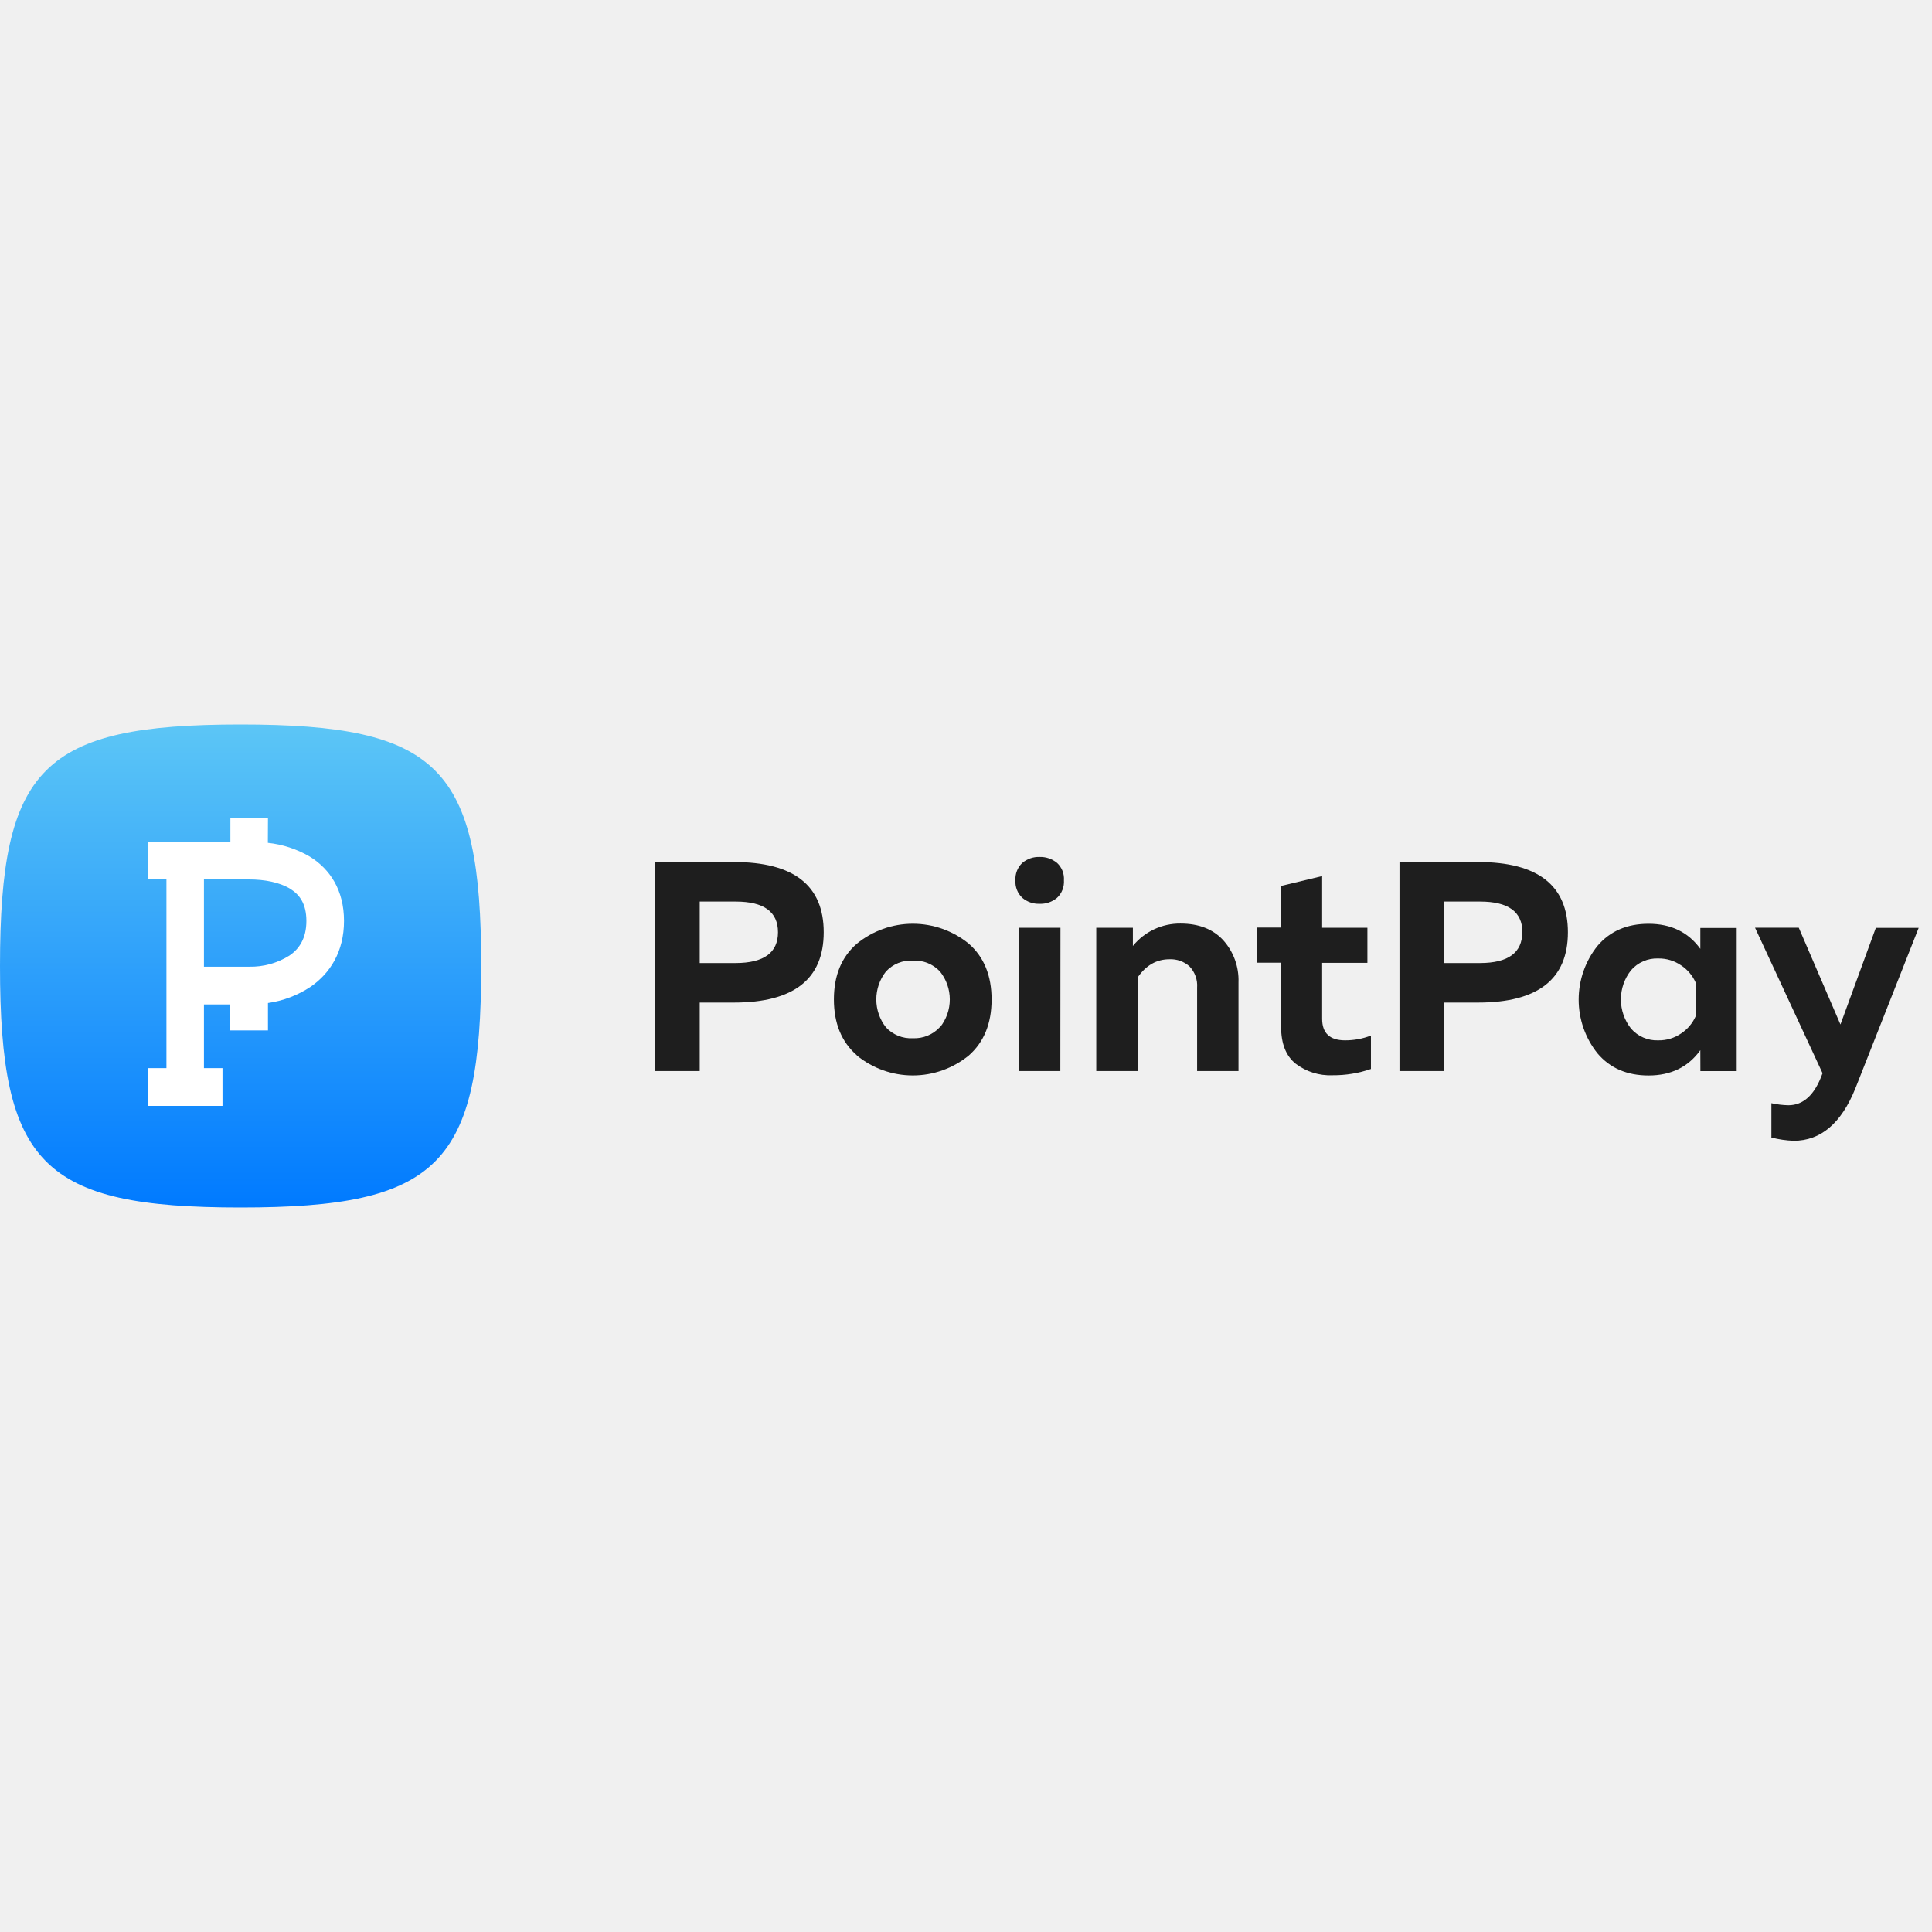
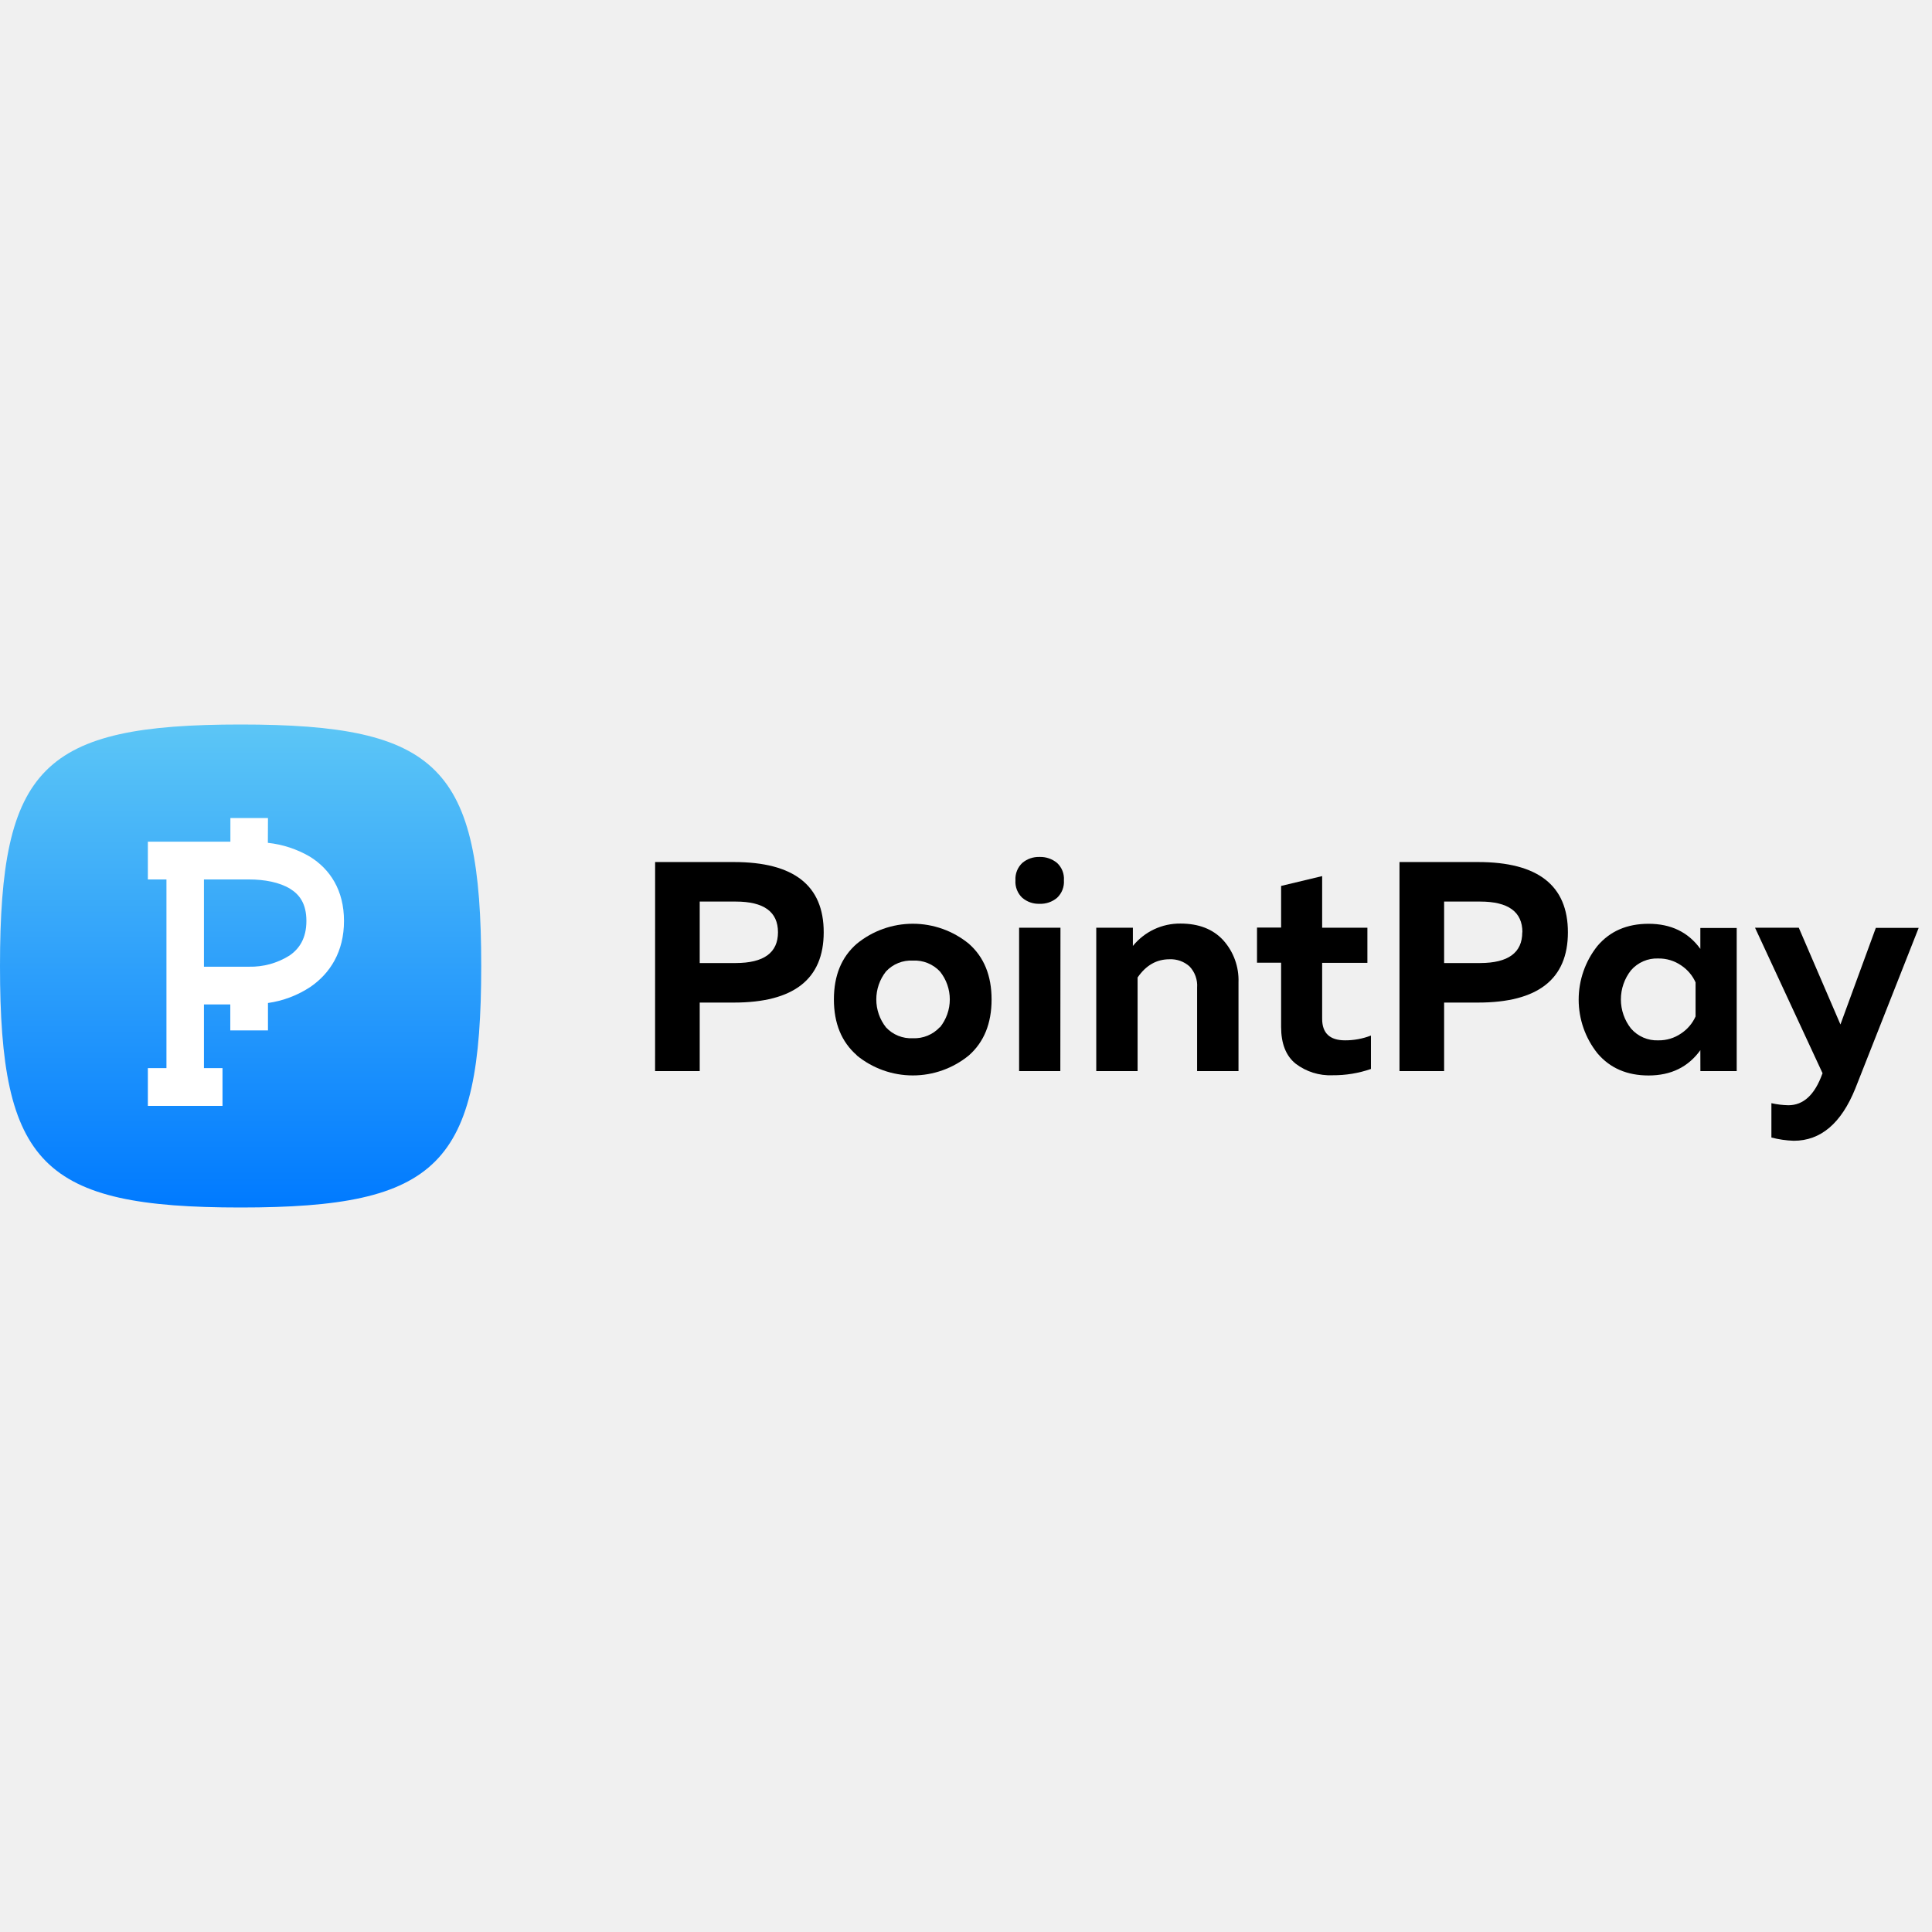
- <svg xmlns="http://www.w3.org/2000/svg" width="140" height="140" viewBox="0 0 140 140" fill="none">
-   <path d="M28.76 56.452H6.188V83.503H28.76V56.452Z" fill="white" />
-   <path fill-rule="evenodd" clip-rule="evenodd" d="M17.436 52.5C3.077 52.5 0 55.588 0 70C0 84.412 3.077 87.5 17.436 87.5C31.794 87.5 34.871 84.412 34.871 70C34.871 55.588 31.794 52.5 17.436 52.5ZM19.41 61.075C20.483 61.189 21.519 61.529 22.451 62.074C23.915 62.977 24.928 64.508 24.928 66.734C24.928 68.96 23.92 70.535 22.495 71.513C21.568 72.126 20.517 72.525 19.418 72.682V74.666H16.687V72.785H14.779V77.399H16.123V80.135H10.715V77.399H12.061V63.728H10.715V60.993H16.695V59.276H19.418L19.41 61.075ZM18.049 70.051H14.779V63.728H18.049C19.169 63.728 20.261 63.934 21.026 64.405C21.697 64.82 22.202 65.476 22.202 66.734C22.202 67.993 21.689 68.762 20.959 69.254C20.086 69.797 19.075 70.074 18.049 70.051Z" fill="url(#paint0_linear_237_51)" />
-   <path d="M47.473 62.467H53.18C57.522 62.467 59.691 64.164 59.689 67.558C59.687 70.953 57.517 72.65 53.18 72.65H50.704V77.614H47.47L47.473 62.467ZM56.376 67.558C56.376 66.073 55.356 65.331 53.316 65.331H50.704V69.786H53.313C55.355 69.782 56.376 69.037 56.376 67.552V67.558Z" fill="#1E1E1E" />
-   <path d="M62.089 76.469C60.981 75.502 60.427 74.152 60.427 72.421C60.427 70.69 60.981 69.345 62.089 68.386C63.235 67.45 64.668 66.938 66.147 66.938C67.625 66.938 69.058 67.45 70.205 68.386C71.306 69.353 71.856 70.703 71.854 72.434C71.852 74.165 71.302 75.514 70.205 76.482C69.058 77.418 67.625 77.93 66.147 77.93C64.668 77.93 63.235 77.418 62.089 76.482V76.469ZM68.113 74.445C68.575 73.872 68.826 73.158 68.826 72.421C68.826 71.684 68.575 70.97 68.113 70.397C67.863 70.131 67.558 69.922 67.22 69.786C66.881 69.65 66.517 69.589 66.153 69.608C65.79 69.588 65.427 69.648 65.089 69.784C64.752 69.921 64.448 70.13 64.2 70.397C63.746 70.974 63.5 71.687 63.5 72.421C63.5 73.156 63.746 73.869 64.2 74.445C64.448 74.712 64.752 74.921 65.089 75.058C65.427 75.194 65.79 75.254 66.153 75.234C66.517 75.25 66.879 75.187 67.216 75.049C67.553 74.91 67.856 74.7 68.103 74.432L68.113 74.445Z" fill="#1E1E1E" />
-   <path d="M77.096 63.787C77.112 64.023 77.076 64.26 76.99 64.48C76.904 64.701 76.77 64.899 76.598 65.06C76.243 65.358 75.791 65.512 75.329 65.493C74.874 65.51 74.428 65.356 74.08 65.06C73.908 64.899 73.774 64.701 73.688 64.48C73.602 64.26 73.566 64.023 73.582 63.787C73.568 63.554 73.606 63.321 73.692 63.103C73.778 62.886 73.91 62.69 74.08 62.531C74.429 62.236 74.874 62.082 75.329 62.098C75.791 62.083 76.241 62.237 76.598 62.531C76.769 62.689 76.903 62.884 76.99 63.102C77.076 63.319 77.112 63.554 77.096 63.787ZM76.836 77.614H73.849V67.228H76.845L76.836 77.614Z" fill="#1E1E1E" />
-   <path d="M82.093 68.548C82.509 68.035 83.035 67.622 83.632 67.341C84.23 67.06 84.882 66.918 85.542 66.925C86.863 66.925 87.894 67.325 88.633 68.125C89.388 68.961 89.787 70.059 89.746 71.186V77.614H86.747V71.568C86.768 71.288 86.73 71.006 86.635 70.741C86.541 70.476 86.392 70.234 86.198 70.031C85.8 69.673 85.277 69.487 84.743 69.512C83.808 69.512 83.04 69.951 82.435 70.833V77.614H79.439V67.228H82.093V68.548Z" fill="#1E1E1E" />
-   <path d="M92.834 64.198L95.808 63.485V67.228H99.087V69.773H95.808V73.828C95.808 74.865 96.363 75.387 97.47 75.387C98.11 75.389 98.746 75.272 99.343 75.04V77.462C98.449 77.772 97.509 77.925 96.562 77.917C95.598 77.96 94.649 77.661 93.88 77.073C93.183 76.509 92.834 75.622 92.834 74.413V69.761H91.088V67.215H92.834V64.198Z" fill="#1E1E1E" />
-   <path d="M101.412 62.467H107.104C111.445 62.467 113.616 64.164 113.616 67.558C113.616 70.953 111.445 72.65 107.104 72.65H104.646V77.614H101.412V62.467ZM110.319 67.558C110.319 66.073 109.298 65.331 107.257 65.331H104.646V69.786H107.257C109.292 69.782 110.309 69.037 110.309 67.552L110.319 67.558Z" fill="#1E1E1E" />
-   <path d="M123.213 76.1C122.334 77.322 121.083 77.933 119.462 77.933C117.896 77.933 116.659 77.396 115.753 76.323C114.874 75.219 114.396 73.849 114.396 72.437C114.396 71.025 114.874 69.654 115.753 68.551C116.659 67.478 117.896 66.941 119.462 66.941C121.086 66.941 122.336 67.547 123.213 68.758V67.243H125.848V77.615H123.217L123.213 76.1ZM118.188 70.311C117.714 70.911 117.456 71.655 117.456 72.421C117.456 73.187 117.714 73.931 118.188 74.531C118.433 74.814 118.739 75.038 119.083 75.186C119.426 75.335 119.799 75.403 120.173 75.387C120.761 75.397 121.337 75.222 121.821 74.887C122.279 74.585 122.642 74.158 122.868 73.656V71.186C122.642 70.684 122.279 70.257 121.821 69.955C121.336 69.622 120.761 69.447 120.173 69.455C119.799 69.439 119.426 69.507 119.083 69.656C118.739 69.804 118.433 70.028 118.188 70.311Z" fill="#1E1E1E" />
-   <path d="M133.366 74.238L135.93 67.237H139.035L134.444 78.878C133.423 81.404 131.934 82.667 129.979 82.665C129.433 82.646 128.891 82.567 128.362 82.429V79.941C128.767 80.031 129.179 80.082 129.593 80.09C130.683 80.09 131.502 79.333 132.05 77.818L132.072 77.777L127.177 67.227H130.347L133.366 74.238Z" fill="#1E1E1E" />
+ <svg xmlns="http://www.w3.org/2000/svg" width="200" height="200" viewBox="0 0 200 200" fill="none">
+   <path d="M41.086 80.645H8.84V119.29H41.086V80.645Z" fill="white" />
+   <path fill-rule="evenodd" clip-rule="evenodd" d="M24.908 75C4.396 75 0 79.412 0 100C0 120.588 4.396 125 24.908 125C45.421 125 49.816 120.588 49.816 100C49.816 79.412 45.421 75 24.908 75ZM27.729 87.25C29.261 87.413 30.741 87.899 32.073 88.677C34.164 89.967 35.611 92.154 35.611 95.335C35.611 98.515 34.172 100.765 32.135 102.162C30.811 103.038 29.31 103.608 27.74 103.831V106.665H23.839V103.978H21.113V110.57H23.033V114.478H15.307V110.57H17.231V91.04H15.307V87.132H23.85V84.68H27.74L27.729 87.25ZM25.784 100.073H21.113V91.04H25.784C27.384 91.04 28.945 91.335 30.036 92.007C30.996 92.599 31.718 93.537 31.718 95.335C31.718 97.132 30.985 98.232 29.941 98.934C28.695 99.71 27.25 100.106 25.784 100.073Z" fill="url(#paint0_linear_106_459)" />
+   <path d="M67.818 89.238H75.971C82.174 89.238 85.273 91.663 85.27 96.512C85.267 101.361 82.168 103.786 75.971 103.786H72.434V110.878H67.814L67.818 89.238ZM80.537 96.512C80.537 94.391 79.08 93.33 76.166 93.33H72.434V99.694H76.162C79.078 99.688 80.537 98.624 80.537 96.503V96.512Z" fill="black" />
+   <path d="M88.698 109.242C87.116 107.86 86.325 105.932 86.325 103.459C86.325 100.986 87.116 99.064 88.698 97.694C90.336 96.356 92.383 95.626 94.496 95.626C96.608 95.626 98.655 96.356 100.293 97.694C101.866 99.076 102.651 101.004 102.648 103.477C102.646 105.95 101.86 107.878 100.293 109.26C98.655 110.598 96.608 111.328 94.496 111.328C92.383 111.328 90.336 110.598 88.698 109.26V109.242ZM97.304 106.35C97.963 105.532 98.323 104.511 98.323 103.459C98.323 102.406 97.963 101.386 97.304 100.568C96.947 100.187 96.511 99.889 96.028 99.694C95.545 99.499 95.025 99.413 94.505 99.44C93.986 99.411 93.467 99.497 92.985 99.692C92.502 99.887 92.069 100.186 91.715 100.568C91.066 101.391 90.714 102.41 90.714 103.459C90.714 104.508 91.066 105.527 91.715 106.35C92.069 106.732 92.502 107.031 92.985 107.225C93.467 107.42 93.986 107.506 94.505 107.478C95.024 107.501 95.542 107.41 96.023 107.212C96.504 107.014 96.936 106.714 97.29 106.332L97.304 106.35Z" fill="black" />
+   <path d="M110.136 91.125C110.16 91.462 110.109 91.8 109.986 92.115C109.863 92.429 109.671 92.712 109.425 92.943C108.919 93.368 108.273 93.588 107.614 93.562C106.963 93.586 106.326 93.365 105.829 92.943C105.583 92.712 105.392 92.429 105.269 92.115C105.146 91.8 105.094 91.462 105.118 91.125C105.098 90.791 105.151 90.458 105.274 90.147C105.397 89.837 105.586 89.558 105.829 89.329C106.327 88.909 106.963 88.689 107.614 88.711C108.272 88.69 108.916 88.909 109.425 89.329C109.671 89.556 109.862 89.835 109.985 90.146C110.108 90.457 110.16 90.791 110.136 91.125ZM109.765 110.878H105.498V96.039H109.779L109.765 110.878Z" fill="black" />
+   <path d="M117.275 97.926C117.87 97.192 118.622 96.603 119.475 96.201C120.328 95.8 121.261 95.597 122.203 95.607C124.09 95.607 125.562 96.179 126.619 97.321C127.698 98.515 128.268 100.085 128.209 101.695V110.878H123.924V102.24C123.954 101.84 123.9 101.437 123.765 101.059C123.63 100.681 123.417 100.335 123.141 100.044C122.571 99.533 121.825 99.267 121.062 99.303C119.725 99.303 118.629 99.931 117.764 101.19V110.878H113.484V96.039H117.275V97.926Z" fill="black" />
+   <path d="M132.62 91.711L136.869 90.693V96.039H141.552V99.676H136.869V105.468C136.869 106.95 137.661 107.695 139.242 107.695C140.157 107.699 141.065 107.531 141.919 107.2V110.66C140.641 111.102 139.299 111.322 137.946 111.31C136.569 111.371 135.213 110.945 134.115 110.105C133.119 109.299 132.62 108.032 132.62 106.304V99.658H130.125V96.021H132.62V91.711Z" fill="black" />
+   <path d="M144.875 89.238H153.006C159.207 89.238 162.309 91.663 162.309 96.512C162.309 101.361 159.207 103.786 153.006 103.786H149.495V110.878H144.875V89.238ZM157.599 96.512C157.599 94.391 156.14 93.33 153.224 93.33H149.495V99.694H153.224C156.131 99.688 157.585 98.624 157.585 96.503L157.599 96.512Z" fill="black" />
+   <path d="M176.019 108.714C174.763 110.46 172.976 111.333 170.66 111.333C168.423 111.333 166.656 110.566 165.361 109.032C164.106 107.456 163.423 105.499 163.423 103.481C163.423 101.464 164.106 99.507 165.361 97.93C166.656 96.397 168.423 95.63 170.66 95.63C172.98 95.63 174.765 96.496 176.019 98.226V96.062H179.783V110.878H176.024L176.019 108.714ZM168.84 100.444C168.163 101.302 167.794 102.364 167.794 103.459C167.794 104.553 168.163 105.615 168.84 106.473C169.19 106.877 169.628 107.197 170.119 107.409C170.609 107.621 171.141 107.719 171.675 107.696C172.515 107.709 173.339 107.46 174.03 106.982C174.685 106.549 175.203 105.939 175.525 105.222V101.695C175.203 100.978 174.685 100.368 174.03 99.935C173.337 99.46 172.515 99.21 171.675 99.222C171.141 99.198 170.609 99.296 170.119 99.508C169.628 99.72 169.19 100.04 168.84 100.444Z" fill="black" />
+   <path d="M190.522 106.054L194.186 96.053H198.621L192.062 112.682C190.604 116.292 188.477 118.095 185.685 118.092C184.905 118.066 184.13 117.953 183.375 117.756V114.201C183.952 114.331 184.541 114.402 185.132 114.415C186.69 114.415 187.86 113.333 188.642 111.169L188.674 111.11L181.681 96.039H186.21L190.522 106.054Z" fill="black" />
  <defs>
-     <linearGradient id="paint0_linear_237_51" x1="69.517" y1="52.5" x2="69.517" y2="87.5" gradientUnits="userSpaceOnUse">
+     <linearGradient id="paint0_linear_106_459" x1="99.31" y1="75" x2="99.31" y2="125" gradientUnits="userSpaceOnUse">
      <stop stop-color="#5CC6F6" />
      <stop offset="1" stop-color="#007AFF" />
    </linearGradient>
  </defs>
</svg>
